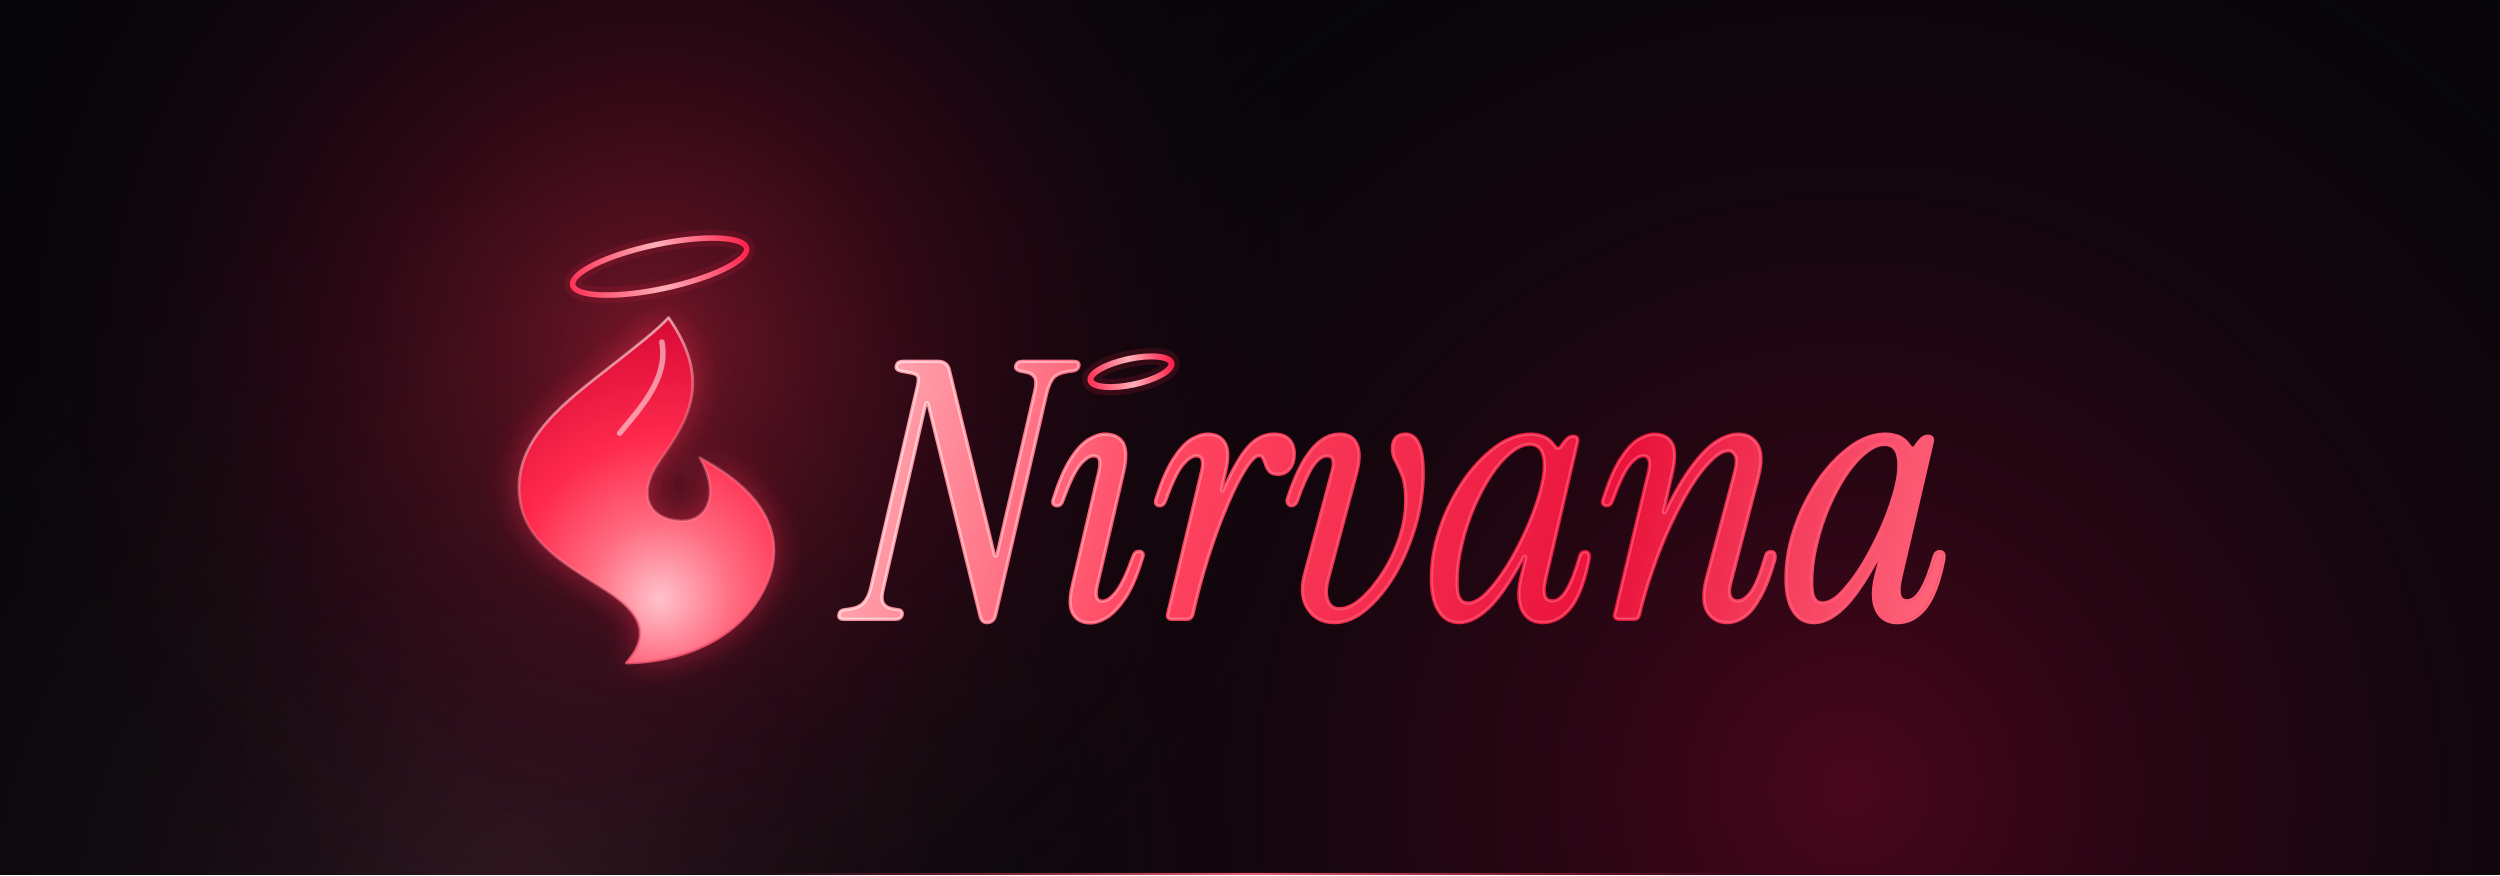
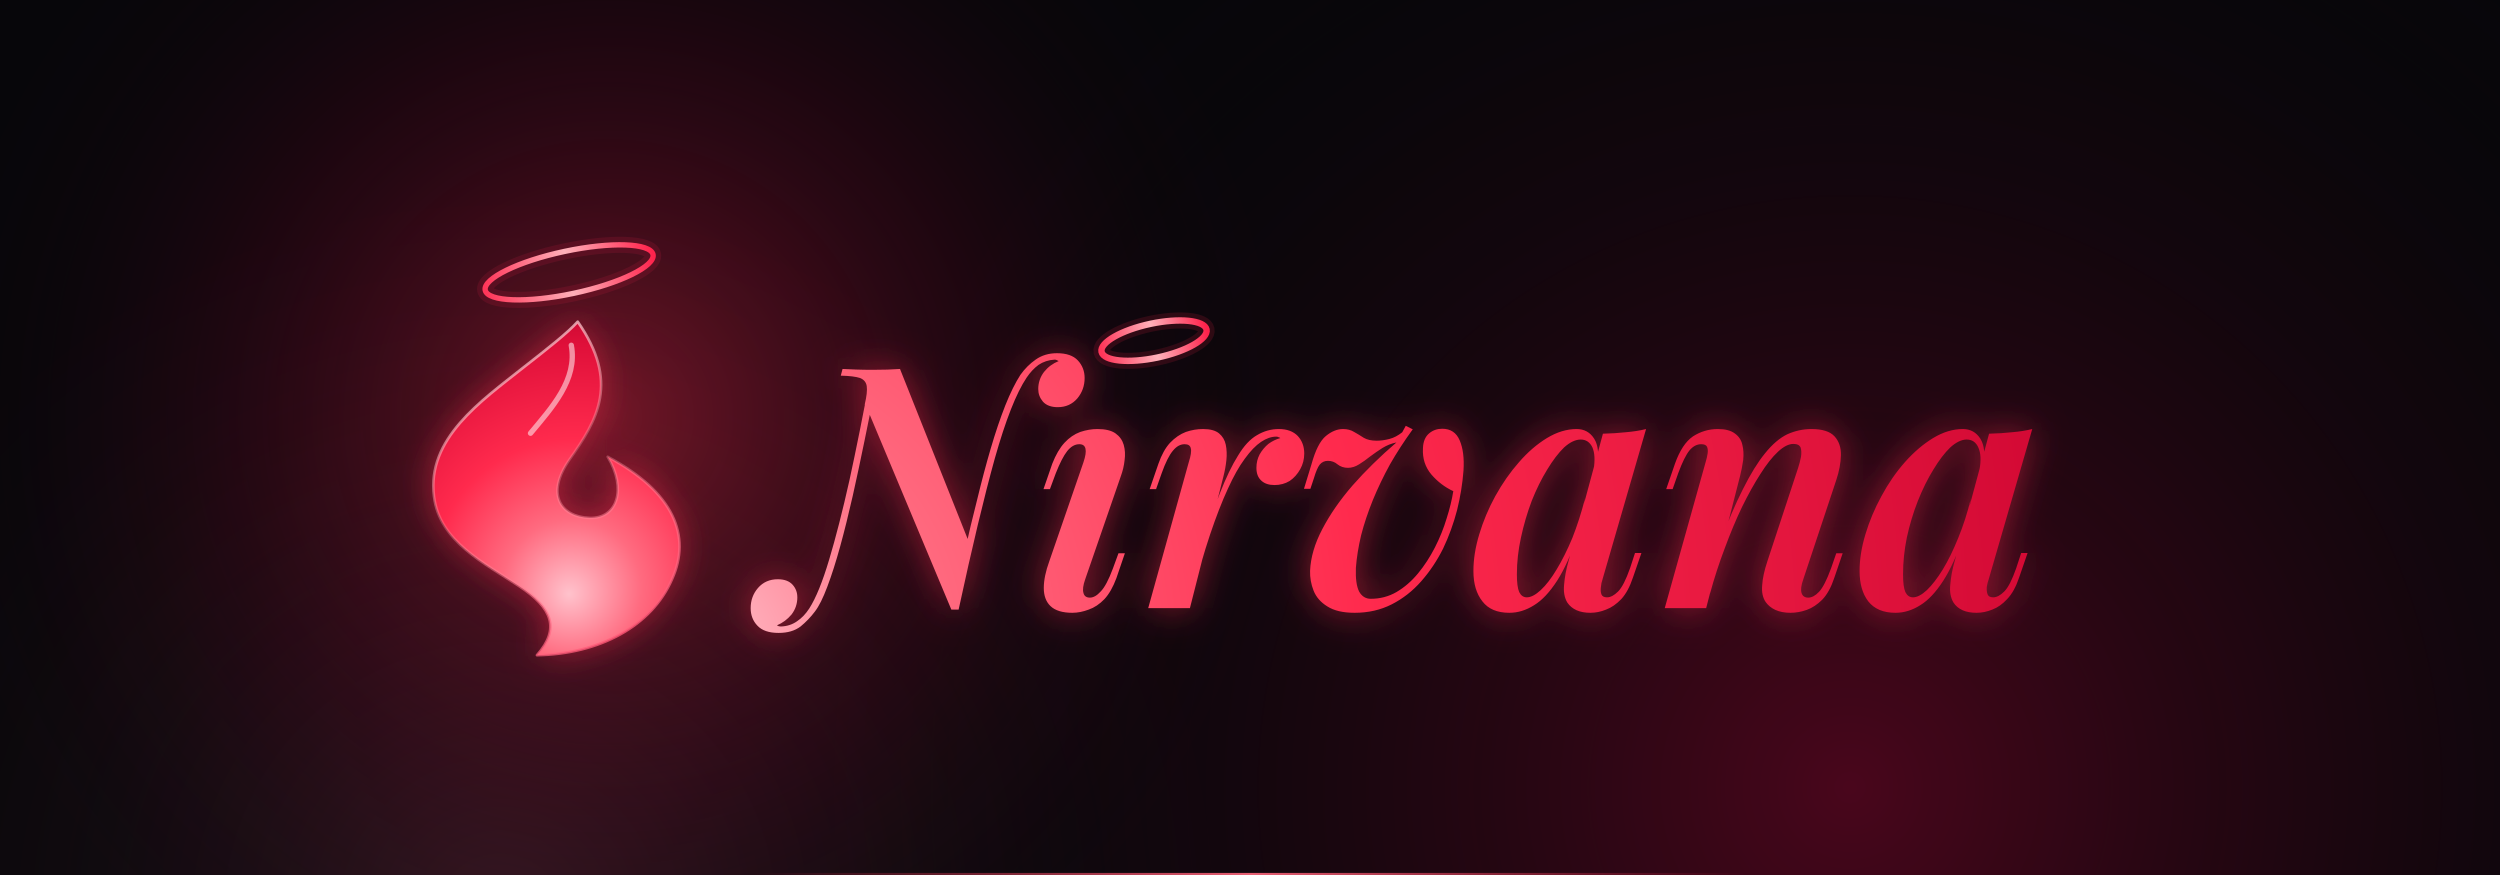
<svg xmlns="http://www.w3.org/2000/svg" viewBox="0 0 1200 420" role="img" aria-label="Nirvana">
  <defs>
-     <radialGradient id="ba1" cx="312" cy="165" r="340" gradientUnits="userSpaceOnUse">
+     <radialGradient id="ba1" cx="292" cy="200" r="340" gradientUnits="userSpaceOnUse">
      <stop stop-color="#ff2a4d" stop-opacity=".42" />
      <stop offset=".55" stop-color="#80062a" stop-opacity=".18" />
      <stop offset="1" stop-color="#07060a" stop-opacity="0" />
    </radialGradient>
    <radialGradient id="ba2" cx="888" cy="378" r="520" gradientUnits="userSpaceOnUse">
      <stop stop-color="#80062a" stop-opacity=".55" />
      <stop offset="1" stop-color="#07060a" stop-opacity="0" />
    </radialGradient>
    <radialGradient id="ba3" cx="240" cy="441" r="380" gradientUnits="userSpaceOnUse">
      <stop stop-color="#ff7a96" stop-opacity=".16" />
      <stop offset="1" stop-color="#07060a" stop-opacity="0" />
    </radialGradient>
    <linearGradient id="bline" x1="0" x2="1">
      <stop stop-color="#ff2a4d" stop-opacity="0" />
      <stop offset=".5" stop-color="#ff6b80" stop-opacity=".9" />
      <stop offset="1" stop-color="#ff2a4d" stop-opacity="0" />
    </linearGradient>
  </defs>
  <rect width="1200" height="420" fill="#07060a" />
  <rect width="1200" height="420" fill="url(#ba2)" />
  <rect width="1200" height="420" fill="url(#ba3)" />
  <rect width="1200" height="420" fill="url(#ba1)" />
  <rect x="360" y="419" width="480" height="1" fill="url(#bline)" />
-   <svg x="222.3" y="75.2" width="755.4" height="269.7" viewBox="-18 -18 521 186">
+   <svg x="182.1" y="79.8" width="835.8" height="260.4" viewBox="-18 -18 597 186">
    <defs>
      <radialGradient id="nvb-glass" cx="282" cy="384" r="270" fx="272" fy="404" gradientUnits="userSpaceOnUse">
        <stop stop-color="#ffc2cc" />
        <stop offset=".24" stop-color="#ff6b80" />
        <stop offset=".5" stop-color="#ff2a4d" />
        <stop offset=".8" stop-color="#e0103a" />
        <stop offset="1" stop-color="#b8002a" />
      </radialGradient>
      <linearGradient id="nvb-edge" x1="168" y1="150" x2="344" y2="456" gradientUnits="userSpaceOnUse">
        <stop stop-color="#ffe8eb" stop-opacity=".95" />
        <stop offset=".45" stop-color="#ff9eac" stop-opacity=".3" />
        <stop offset="1" stop-color="#ff4f70" stop-opacity=".85" />
      </linearGradient>
      <linearGradient id="nvb-halo">
        <stop stop-color="#ff3659" />
        <stop offset=".5" stop-color="#ffb0b9" />
        <stop offset="1" stop-color="#ff234c" />
      </linearGradient>
      <filter id="nvb-fglow" x="-40%" y="-40%" width="180%" height="180%">
        <feGaussianBlur stdDeviation="16" />
      </filter>
-       <linearGradient id="nvb-whalo" x1="189.4" y1="0" x2="216.8" y2="0" gradientUnits="userSpaceOnUse">
+       <radialGradient id="nvb-w" cx="89.3" cy="148.0" r="461.4" gradientUnits="userSpaceOnUse">
+         <stop stop-color="#ffc2cc" />
+         <stop offset=".18" stop-color="#ff6b80" />
+         <stop offset=".5" stop-color="#ff2a4d" />
+         <stop offset="1" stop-color="#d40a35" />
+       </radialGradient>
+       <linearGradient id="nvb-e" x1="109.3" y1="46.1" x2="548.7" y2="142.0" gradientUnits="userSpaceOnUse">
+         <stop stop-color="#ffe8eb" stop-opacity=".9" />
+         <stop offset=".45" stop-color="#ff9eac" stop-opacity=".25" />
+         <stop offset="1" stop-color="#ff4f70" stop-opacity=".7" />
+       </linearGradient>
+       <linearGradient id="nvb-h" x1="229.2" x2="266.0" gradientUnits="userSpaceOnUse">
        <stop stop-color="#ff3659" />
        <stop offset=".5" stop-color="#ffb0b9" />
        <stop offset="1" stop-color="#ff234c" />
      </linearGradient>
-       <linearGradient id="nvb-wglass" x1="106.6" y1="50.0" x2="472.0" y2="136.1" gradientUnits="userSpaceOnUse">
-         <stop stop-color="#ffb4bb" />
-         <stop offset=".3" stop-color="#ff4661" />
-         <stop offset=".7" stop-color="#ea123b" />
-         <stop offset="1" stop-color="#ff687d" />
-       </linearGradient>
-       <linearGradient id="nvb-wedge" x1="106.6" y1="50.0" x2="472.0" y2="136.1" gradientUnits="userSpaceOnUse">
-         <stop stop-color="#ffe8eb" stop-opacity=".95" />
-         <stop offset=".45" stop-color="#ff9eac" stop-opacity=".3" />
-         <stop offset="1" stop-color="#ff4f70" stop-opacity=".85" />
-       </linearGradient>
-       <filter id="nvb-glow" x="-10%" y="-40%" width="120%" height="180%">
-         <feGaussianBlur stdDeviation="7" />
+       <filter id="nvb-tg" x="-10%" y="-50%" width="120%" height="200%">
+         <feGaussianBlur stdDeviation="6" />
      </filter>
-       <linearGradient id="nvb-ink2" x1="106.6" y1="0" x2="472.0" y2="0" gradientUnits="userSpaceOnUse">
-         <stop stop-color="#f6eef1" />
-         <stop offset=".55" stop-color="#f6eef1" />
-         <stop offset="1" stop-color="#ff6b80" />
-       </linearGradient>
    </defs>
    <g transform="scale(0.36765) translate(-144 -54)">
      <path d="M280 150 C319 206 299 241 272 279 C250 311 264 332 291 333 C317 334 326 306 308 276 C370 309 386 350 368 390 C349 434 300 460 242 461 C264 436 256 417 226 397 C193 375 151 355 146 313 C139 259 190 224 229 193 C252 175 270 161 280 150Z" fill="#ff2a4d" opacity=".55" filter="url(#nvb-fglow)" />
      <g transform="rotate(-12 272 104)">
        <ellipse cx="272" cy="104" rx="80" ry="20" fill="none" stroke="#ff254b" stroke-opacity=".12" stroke-width="15" />
        <ellipse cx="272" cy="104" rx="80" ry="20" fill="none" stroke="url(#nvb-halo)" stroke-width="5" />
      </g>
      <path d="M280 150 C319 206 299 241 272 279 C250 311 264 332 291 333 C317 334 326 306 308 276 C370 309 386 350 368 390 C349 434 300 460 242 461 C264 436 256 417 226 397 C193 375 151 355 146 313 C139 259 190 224 229 193 C252 175 270 161 280 150Z" fill="url(#nvb-glass)" stroke="url(#nvb-edge)" stroke-width="2.5" stroke-linejoin="round" />
      <path d="M274 172 C280 204 256 230 236 254" fill="none" stroke="#fff4f6" stroke-opacity=".55" stroke-width="5" stroke-linecap="round" />
    </g>
-     <path d="M155.4 136Q153.9 136 153.4 134.1L136.2 63.8Q136.1 63.2 135.6 63.2Q135.1 63.2 134.9 63.8L120.9 124.8Q120 128.1 120.8 129.8Q121.6 131.5 124.4 132L125.8 132.2Q127.3 132.3 127.1 133.6Q126.8 134.9 125 134.9H108.1Q106.3 134.9 106.7 133.6Q106.9 132.3 108.5 132.2L110.1 132Q113.3 131.5 114.8 129.8Q116.4 128.1 117.2 124.8L132.7 57.8Q133.2 55.3 132.7 54.5Q132.1 53.6 129.5 53.2L126.9 52.7Q125.3 52.3 125.7 51.3Q125.9 50 127.7 50H139.1Q142.1 50 142.7 52.6L157.6 113.7Q157.8 114.5 158.3 114.5Q158.8 114.5 159 113.7L171.4 60.1Q172.3 56.4 171.4 54.9Q170.4 53.4 168.4 53.1L166.4 52.7Q164.9 52.3 165.2 51.3Q165.5 50 167.2 50H184.1Q185.9 50 185.6 51.3Q185.2 52.6 183.7 52.7L182.1 52.9Q178.9 53.4 177.4 54.9Q176 56.4 175 60.1L158.1 133.4Q157.6 136 155.4 136ZM189.6 136.1Q185.8 136.1 184.1 133.2Q182.4 130.3 184 123.7L192.7 86.3Q193.3 83.7 192.9 82.3Q192.5 80.8 190.7 80.8Q188.6 80.8 186 83.9Q183.5 87 180.3 95.8Q179.9 97.3 178.7 97.3Q176.9 97.3 177.7 95.2Q180.3 87 183.2 82.4Q186.1 77.8 189.1 75.9Q192 74.1 194.5 74.1Q198.6 74.1 200.3 76.9Q201.9 79.8 200.4 86.4L191.7 123.9Q191.1 126.4 191.5 127.9Q191.9 129.4 193.7 129.4Q195.8 129.4 198.3 126.3Q200.9 123.1 204 114.4Q204.5 112.9 205.7 112.9Q207.5 112.9 206.6 115Q204.2 123 201.2 127.7Q198.1 132.3 195.2 134.2Q192.2 136.1 189.6 136.1ZM216.8 134.9Q215.1 134.9 215.5 133.4L226.7 86.3Q227.3 83.7 226.9 82.3Q226.5 80.8 224.7 80.8Q222.6 80.8 220 83.9Q217.5 87 214.3 95.8Q213.8 97.3 212.7 97.3Q210.9 97.3 211.7 95.2Q214.3 87 217.2 82.4Q220.1 77.8 223 75.9Q226 74.1 228.5 74.1Q232.4 74.1 234 76.9Q235.7 79.8 234.1 86.4L232.8 92Q232.7 92.8 233.2 92.9Q233.7 93.1 234 92.3Q238.5 82.1 242.2 78.1Q245.8 74.1 250.5 74.1Q253.7 74.1 255.3 75.8Q256.9 77.5 256.9 80.4Q256.9 83.4 255.5 85.1Q254.1 86.9 251.8 86.9Q249.9 86.9 249.1 86Q248.3 85 247.9 83.8Q247.5 82.6 247 81.6Q246.5 80.7 245.5 80.7Q243.7 80.7 240.9 85.1Q238 89.6 234.8 97.2Q231.5 104.9 228.5 114.3Q225.5 123.7 223.3 133.6Q222.9 134.9 221.6 134.9ZM270.5 136Q264.7 136 261.9 131.6Q259 127.3 260.8 120.4L269.9 86.3Q271.4 80.8 268 80.8Q265.5 80.8 263.1 84.3Q260.7 87.9 257.9 95.9Q257.4 97.3 256.2 97.3Q255.6 97.3 255.3 96.8Q254.9 96.2 255.1 95.4Q262 74.1 272.2 74.1Q276.3 74.1 277.7 77.4Q279.1 80.7 277.6 86.4L268.2 121.6Q266.9 126.6 268.1 129.2Q269.2 131.9 272.1 131.9Q275.6 131.9 279.4 128.6Q283.2 125.3 286.6 120Q290.1 114.6 292.2 108.3Q294.3 101.9 294.3 95.8Q294.3 90.8 293.3 87.9Q292.2 85 291.1 83Q289.9 81 289.9 78.7Q289.9 74.1 294 74.1Q299.6 74.1 299.6 86.6Q299.6 95.5 297 104.3Q294.4 113.1 290.2 120.3Q285.9 127.4 280.8 131.7Q275.7 136 270.5 136ZM311.8 136Q307.5 136 305.2 132.3Q302.8 128.7 302.8 121.6Q302.8 114.9 304.7 108.1Q306.6 101.3 309.9 95.2Q313.2 89 317.4 84.3Q321.6 79.6 326.2 76.8Q330.9 74.1 335.5 74.1Q337.7 74.1 339.7 74.9Q341.7 75.8 343 77.7Q343.8 78.8 344.5 78.8Q345.2 78.8 345.9 77.7Q347.2 75.8 348 75.3Q348.8 74.8 349.5 74.8Q351.1 74.8 350.7 76.4L340.2 121.6Q338.4 129.3 342.6 129.3Q345.3 129.3 347.5 125.6Q349.7 122 351.9 114.3Q352.3 113 353.4 113Q354.3 113 354.5 113.7Q354.7 114.4 354.5 115.4Q352.3 126.4 348.5 131.2Q344.7 136 339.4 136Q334.8 136 332.8 132.1Q330.9 128.2 332.4 121.5L334 115Q334.2 114.2 333.7 114.1Q333.1 113.9 332.8 114.6Q326.3 126.6 321.3 131.3Q316.3 136 311.8 136ZM314.7 130Q317.6 130 321 126.6Q324.4 123.1 327.8 117.7Q331.1 112.3 334 106Q336.8 99.8 338.5 94Q340.2 88.2 340.2 84.2Q340.2 77 335.1 77Q332.1 77 328.7 79.8Q325.2 82.6 322.1 87.3Q319 92 316.4 98Q313.9 103.9 312.4 110.3Q310.8 116.8 310.8 122.9Q310.8 127 311.8 128.5Q312.8 130 314.7 130ZM363.5 133.4 374.7 86.3Q375.3 83.7 374.8 82.3Q374.4 80.8 372.7 80.8Q370.5 80.8 368 83.9Q365.5 87 362.3 95.8Q361.8 97.3 360.6 97.3Q358.9 97.3 359.7 95.2Q362.3 87 365.2 82.4Q368.1 77.8 371 75.9Q374 74.1 376.4 74.1Q380.3 74.1 382 76.9Q383.6 79.8 382.1 86.4L379.2 99.2Q379 100 379.5 100.1Q380 100.3 380.3 99.5Q384.9 90 389.2 84.4Q393.4 78.8 397.2 76.4Q401 74.1 404.1 74.1Q408.4 74.1 410.4 77.6Q412.4 81.1 410.4 88.5L401.5 122.7Q400.6 126 401.3 127.6Q402 129.3 403.9 129.3Q406.3 129.3 408.6 126.2Q410.9 123 413.4 114.3Q413.7 113 414.9 113Q415.9 113 416 113.7Q416.2 114.4 416 115.4Q413.7 123.4 411.1 127.9Q408.5 132.5 405.9 134.2Q403.2 136 400.5 136Q396.3 136 394.1 132.5Q392 128.9 393.9 121.5L403 87.3Q404.3 82.7 403.4 80.9Q402.5 79.1 400.9 79.1Q398.3 79.1 395 82.4Q391.7 85.6 388.2 91.2Q384.8 96.8 381.5 103.9Q378.2 111 375.6 118.7Q372.9 126.3 371.2 133.6Q370.9 134.9 369.6 134.9H364.8Q363.1 134.9 363.5 133.4ZM429.2 136Q424.9 136 422.6 132.3Q420.2 128.7 420.2 121.6Q420.2 114.9 422.1 108.1Q424 101.3 427.3 95.2Q430.6 89 434.8 84.3Q439 79.6 443.6 76.8Q448.3 74.1 452.9 74.1Q455.1 74.1 457.2 74.9Q459.2 75.8 460.5 77.7Q461.2 78.8 461.9 78.8Q462.6 78.8 463.3 77.7Q464.6 75.8 465.4 75.3Q466.2 74.8 466.9 74.8Q468.5 74.8 468.1 76.4L457.6 121.6Q455.9 129.3 460 129.3Q462.7 129.3 464.9 125.6Q467.1 122 469.3 114.3Q469.7 113 470.8 113Q471.7 113 471.9 113.7Q472.1 114.4 471.9 115.4Q469.7 126.4 465.9 131.2Q462.1 136 456.8 136Q452.2 136 450.2 132.1Q448.3 128.2 449.8 121.5L451.4 115Q451.6 114.2 451.1 114.1Q450.5 113.9 450.2 114.6Q443.7 126.6 438.7 131.3Q433.7 136 429.2 136ZM432.1 130Q435 130 438.4 126.6Q441.8 123.1 445.2 117.7Q448.5 112.3 451.4 106Q454.2 99.8 455.9 94Q457.6 88.2 457.6 84.2Q457.6 77 452.6 77Q449.5 77 446.1 79.8Q442.6 82.6 439.5 87.3Q436.4 92 433.8 98Q431.3 103.9 429.8 110.3Q428.2 116.8 428.2 122.9Q428.2 127 429.2 128.5Q430.2 130 432.1 130Z" fill="url(#nvb-wglass)" stroke="url(#nvb-wglass)" stroke-width="1.6" stroke-linejoin="round" />
-     <path d="M155.4 136Q153.9 136 153.4 134.1L136.2 63.8Q136.1 63.2 135.6 63.2Q135.1 63.2 134.9 63.8L120.9 124.8Q120 128.1 120.8 129.8Q121.6 131.5 124.4 132L125.8 132.2Q127.3 132.3 127.1 133.6Q126.8 134.9 125 134.9H108.1Q106.3 134.9 106.7 133.6Q106.9 132.3 108.5 132.2L110.1 132Q113.3 131.5 114.8 129.8Q116.4 128.1 117.2 124.8L132.7 57.8Q133.2 55.3 132.7 54.5Q132.1 53.6 129.5 53.2L126.9 52.7Q125.3 52.3 125.7 51.3Q125.9 50 127.7 50H139.1Q142.1 50 142.7 52.6L157.6 113.7Q157.8 114.5 158.3 114.5Q158.8 114.5 159 113.7L171.4 60.1Q172.3 56.4 171.4 54.9Q170.4 53.4 168.4 53.1L166.4 52.7Q164.9 52.3 165.2 51.3Q165.5 50 167.2 50H184.1Q185.9 50 185.6 51.3Q185.2 52.6 183.7 52.7L182.1 52.9Q178.9 53.4 177.4 54.9Q176 56.4 175 60.1L158.1 133.4Q157.6 136 155.4 136ZM189.6 136.1Q185.8 136.1 184.1 133.2Q182.4 130.3 184 123.7L192.7 86.3Q193.3 83.7 192.9 82.3Q192.5 80.8 190.7 80.8Q188.6 80.8 186 83.9Q183.5 87 180.3 95.8Q179.9 97.3 178.7 97.3Q176.9 97.3 177.7 95.2Q180.3 87 183.2 82.4Q186.1 77.8 189.1 75.9Q192 74.1 194.5 74.1Q198.6 74.1 200.3 76.9Q201.9 79.8 200.4 86.4L191.7 123.9Q191.1 126.4 191.5 127.9Q191.9 129.4 193.7 129.4Q195.8 129.4 198.3 126.3Q200.9 123.1 204 114.4Q204.5 112.9 205.7 112.9Q207.5 112.9 206.6 115Q204.2 123 201.2 127.7Q198.1 132.3 195.2 134.2Q192.2 136.1 189.6 136.1ZM216.8 134.9Q215.1 134.9 215.5 133.4L226.7 86.3Q227.3 83.7 226.9 82.3Q226.5 80.8 224.7 80.8Q222.6 80.8 220 83.9Q217.5 87 214.3 95.8Q213.8 97.3 212.7 97.3Q210.9 97.3 211.7 95.2Q214.3 87 217.2 82.4Q220.1 77.8 223 75.9Q226 74.1 228.5 74.1Q232.4 74.1 234 76.9Q235.7 79.8 234.1 86.4L232.8 92Q232.7 92.8 233.2 92.9Q233.7 93.1 234 92.3Q238.5 82.1 242.2 78.1Q245.8 74.1 250.5 74.1Q253.7 74.1 255.3 75.8Q256.9 77.5 256.9 80.4Q256.9 83.4 255.5 85.1Q254.1 86.9 251.8 86.9Q249.9 86.9 249.1 86Q248.3 85 247.9 83.8Q247.5 82.6 247 81.6Q246.5 80.7 245.5 80.7Q243.7 80.7 240.9 85.1Q238 89.6 234.8 97.2Q231.5 104.9 228.5 114.3Q225.5 123.7 223.3 133.6Q222.9 134.9 221.6 134.9ZM270.5 136Q264.7 136 261.9 131.6Q259 127.3 260.8 120.4L269.9 86.3Q271.4 80.8 268 80.8Q265.5 80.8 263.1 84.3Q260.7 87.9 257.9 95.9Q257.4 97.3 256.2 97.3Q255.6 97.3 255.3 96.8Q254.9 96.2 255.1 95.4Q262 74.1 272.2 74.1Q276.3 74.1 277.7 77.4Q279.1 80.7 277.6 86.4L268.2 121.6Q266.9 126.6 268.1 129.2Q269.2 131.9 272.1 131.9Q275.6 131.9 279.4 128.6Q283.2 125.3 286.6 120Q290.1 114.6 292.2 108.3Q294.3 101.9 294.3 95.8Q294.3 90.8 293.3 87.9Q292.2 85 291.1 83Q289.9 81 289.9 78.7Q289.9 74.1 294 74.1Q299.6 74.1 299.6 86.6Q299.6 95.5 297 104.3Q294.4 113.1 290.2 120.3Q285.9 127.4 280.8 131.7Q275.7 136 270.5 136ZM311.8 136Q307.5 136 305.2 132.3Q302.8 128.7 302.8 121.6Q302.8 114.9 304.7 108.1Q306.6 101.3 309.9 95.2Q313.2 89 317.4 84.3Q321.6 79.6 326.2 76.8Q330.9 74.1 335.5 74.1Q337.7 74.1 339.7 74.9Q341.7 75.8 343 77.7Q343.8 78.8 344.5 78.8Q345.2 78.8 345.9 77.7Q347.2 75.8 348 75.3Q348.8 74.8 349.5 74.8Q351.1 74.8 350.7 76.4L340.2 121.6Q338.4 129.3 342.6 129.3Q345.3 129.3 347.5 125.6Q349.7 122 351.9 114.3Q352.3 113 353.4 113Q354.3 113 354.5 113.7Q354.7 114.4 354.5 115.4Q352.3 126.4 348.5 131.2Q344.7 136 339.4 136Q334.8 136 332.8 132.1Q330.9 128.2 332.4 121.5L334 115Q334.2 114.2 333.7 114.1Q333.1 113.9 332.8 114.6Q326.3 126.6 321.3 131.3Q316.3 136 311.8 136ZM314.7 130Q317.6 130 321 126.6Q324.4 123.1 327.8 117.7Q331.1 112.3 334 106Q336.8 99.8 338.5 94Q340.2 88.2 340.2 84.2Q340.2 77 335.1 77Q332.1 77 328.7 79.8Q325.2 82.6 322.1 87.3Q319 92 316.4 98Q313.9 103.9 312.4 110.3Q310.8 116.8 310.8 122.9Q310.8 127 311.8 128.5Q312.8 130 314.7 130ZM363.5 133.4 374.7 86.3Q375.3 83.7 374.8 82.3Q374.4 80.8 372.7 80.8Q370.5 80.8 368 83.9Q365.5 87 362.3 95.8Q361.8 97.3 360.6 97.3Q358.9 97.3 359.7 95.2Q362.3 87 365.2 82.4Q368.1 77.8 371 75.9Q374 74.1 376.4 74.1Q380.3 74.1 382 76.9Q383.6 79.8 382.1 86.4L379.2 99.2Q379 100 379.5 100.1Q380 100.3 380.3 99.5Q384.9 90 389.2 84.4Q393.4 78.8 397.2 76.4Q401 74.1 404.1 74.1Q408.4 74.1 410.4 77.6Q412.4 81.1 410.4 88.5L401.5 122.7Q400.6 126 401.3 127.6Q402 129.3 403.9 129.3Q406.3 129.3 408.6 126.2Q410.9 123 413.4 114.3Q413.7 113 414.9 113Q415.9 113 416 113.7Q416.2 114.4 416 115.4Q413.7 123.4 411.1 127.9Q408.5 132.5 405.9 134.2Q403.2 136 400.5 136Q396.3 136 394.1 132.5Q392 128.9 393.9 121.5L403 87.3Q404.3 82.7 403.4 80.9Q402.5 79.1 400.9 79.1Q398.3 79.1 395 82.4Q391.7 85.6 388.2 91.2Q384.8 96.8 381.5 103.9Q378.2 111 375.6 118.7Q372.9 126.3 371.2 133.6Q370.9 134.9 369.6 134.9H364.8Q363.1 134.9 363.5 133.4ZM429.2 136Q424.9 136 422.6 132.3Q420.2 128.7 420.2 121.6Q420.2 114.9 422.1 108.1Q424 101.3 427.3 95.2Q430.6 89 434.8 84.3Q439 79.6 443.6 76.8Q448.3 74.1 452.9 74.1Q455.1 74.1 457.2 74.9Q459.2 75.8 460.5 77.7Q461.2 78.8 461.9 78.8Q462.6 78.8 463.3 77.7Q464.6 75.8 465.4 75.3Q466.2 74.8 466.9 74.8Q468.5 74.8 468.1 76.4L457.6 121.6Q455.9 129.3 460 129.3Q462.7 129.3 464.9 125.6Q467.1 122 469.3 114.3Q469.7 113 470.8 113Q471.7 113 471.9 113.7Q472.1 114.4 471.9 115.4Q469.7 126.4 465.9 131.2Q462.1 136 456.8 136Q452.2 136 450.2 132.1Q448.3 128.2 449.8 121.5L451.4 115Q451.6 114.2 451.1 114.1Q450.5 113.9 450.2 114.6Q443.7 126.6 438.7 131.3Q433.7 136 429.2 136ZM432.1 130Q435 130 438.4 126.6Q441.8 123.1 445.2 117.7Q448.5 112.3 451.4 106Q454.2 99.8 455.9 94Q457.6 88.2 457.6 84.2Q457.6 77 452.6 77Q449.5 77 446.1 79.8Q442.6 82.6 439.5 87.3Q436.4 92 433.8 98Q431.3 103.9 429.8 110.3Q428.2 116.8 428.2 122.9Q428.2 127 429.2 128.5Q430.2 130 432.1 130Z" fill="none" stroke="url(#nvb-wedge)" stroke-width=".6" />
-     <g transform="rotate(-12 203.1 53.2)">
-       <ellipse cx="203.1" cy="53.2" rx="13.7" ry="4.3" fill="none" stroke="#ff254b" stroke-opacity=".14" stroke-width="5.5" />
-       <ellipse cx="203.1" cy="53.2" rx="13.7" ry="4.3" fill="none" stroke="url(#nvb-whalo)" stroke-width="2.0" />
+     <path d="M178.1 134 149.5 65.7Q149.5 65.7 149.3 65.4Q149.1 65.1 148.9 64.7Q148.7 64.3 148.6 64Q148.4 63.7 148.4 63.7Q149.4 59.5 149.1 57.4Q148.8 55.4 146.8 54.6Q144.7 53.9 140.2 53.8L140.8 51.5Q142.7 51.6 145.4 51.7Q148.1 51.8 151.1 51.8Q156.5 51.8 160.5 51.5L184.1 110.8Q184.1 110.8 183.9 112.4Q183.7 114.1 183.2 116.7Q182.8 119.3 182.4 122.3Q181.9 125.4 181.5 128Q181.1 130.7 180.9 132.4Q180.6 134 180.6 134ZM213.5 48.3Q210.4 48.5 208 50.1Q205.7 51.8 203.9 54.5Q198.6 62.4 193 82.2Q187.5 102 180.6 134L179 130.8Q180.8 123 182.7 114.1Q184.7 105.1 187 96.1Q189.2 87 191.6 78.8Q194 70.6 196.6 64Q199.2 57.5 201.8 53.5Q204 50.4 207 48.3Q210.1 46.1 214.3 46.1Q219.2 46.1 221.5 48.6Q223.8 51.1 223.8 54.6Q223.8 58.6 221.3 61.6Q218.7 64.6 214.6 64.6Q211.2 64.6 209.5 62.7Q207.9 60.8 207.9 58.4Q207.9 55.1 209.9 52.5Q211.9 50 214.9 48.8Q214.6 48.6 214.3 48.5Q214 48.3 213.5 48.3ZM119.6 139.8Q122.8 139.7 125.2 138Q127.6 136.4 129.4 133.6Q132.8 128.3 136.2 116.9Q139.6 105.6 143.2 89.5Q146.7 73.4 150.3 54.1L152.3 56.6Q150.4 66.1 148.4 75.8Q146.4 85.6 144.3 95Q142.2 104.3 140 112.3Q137.8 120.3 135.6 126.1Q133.4 132 131.3 134.7Q129.2 137.5 126.4 139.8Q123.5 142 118.9 142Q113.9 142 111.6 139.5Q109.3 137.1 109.3 133.5Q109.3 129.5 111.8 126.6Q114.4 123.6 118.6 123.6Q122 123.6 123.7 125.5Q125.3 127.3 125.3 129.8Q125.3 133.1 123.3 135.7Q121.2 138.2 118.3 139.4Q118.6 139.6 118.9 139.7Q119.3 139.8 119.6 139.8ZM223.4 83.5Q225.5 77.3 222 77.3Q219.7 77.3 217.8 79.7Q216 82 213.9 87.3L211.9 92.7H209.7L212.7 84Q214.5 79.4 216.9 76.8Q219.3 74.2 222.3 73.1Q225.3 72.1 228.2 72.1Q232.3 72.1 234.4 73.6Q236.5 75.1 237.2 77.5Q237.9 80 237.5 82.8Q237.2 85.6 236.2 88.3L224 123.6Q222.9 126.7 223.4 128.3Q223.8 129.9 225.6 129.9Q227.4 129.9 229.3 127.8Q231.3 125.8 233.5 119.9L235.4 114.7H237.6L234.7 123.2Q233 127.8 230.6 130.4Q228.1 133 225.2 134Q222.3 135.1 219.6 135.1Q214.5 135.1 212.1 132.8Q209.8 130.6 209.8 126.6Q209.8 122.6 211.7 117.4ZM259.9 133.5H245.6L259.5 83.5Q260.6 80.1 260.2 78.7Q259.9 77.3 258.1 77.3Q255.9 77.3 254.1 79.5Q252.2 81.7 250.2 87.3L248.3 92.7H246.1L249.1 84Q250.7 79.4 253.1 76.8Q255.6 74.2 258.5 73.1Q261.4 72.1 264.4 72.1Q268.1 72.1 269.9 73.6Q271.7 75.1 272.2 77.5Q272.7 80 272.4 82.8Q272.1 85.6 271.4 88.3ZM289.5 74.7Q287 74.7 284.3 76.5Q281.6 78.3 278.7 82.3Q275.8 86.2 272.9 92.6Q269.9 99.1 266.8 108.3Q263.7 117.5 260.6 130L263.3 114.6Q266.9 102.4 270.1 94.3Q273.3 86.1 276.4 81.2Q279.4 76.2 282.9 74.2Q286.4 72.1 290.4 72.1Q294.6 72.1 296.9 74.5Q299.1 76.9 299.1 80.5Q299.1 83.4 297.7 85.9Q296.3 88.4 294.1 89.9Q291.8 91.3 288.9 91.3Q286 91.3 284.4 89.8Q282.7 88.3 282.7 85.4Q282.7 82.9 283.8 80.8Q285 78.7 286.8 77.2Q288.7 75.8 290.9 75.2Q290.7 75 290.3 74.9Q290 74.7 289.5 74.7ZM350.2 93.4Q345.9 91.4 342.7 87.7Q339.5 83.9 339.8 78.7Q339.9 75.3 341.9 73.6Q343.8 72 346.4 72Q350.7 72 352.4 76Q354.1 80 353.7 86.3Q353.2 93 351.5 99.9Q349.7 106.8 346.7 113.1Q343.6 119.3 339.2 124.3Q334.8 129.3 329.1 132.2Q323.4 135.1 316.4 135.1Q310.4 135.1 307 132.9Q303.6 130.8 302.3 127.5Q301 124.2 301.1 120.7Q301.4 113.8 305.3 106.4Q309.2 98.9 315.7 91.4Q322.3 83.9 330.7 76.7Q328.2 77.2 325.9 78.6Q323.7 80 321.7 81.5Q319.7 83.1 317.9 84.2Q316 85.4 314.1 85.4Q312 85.4 310.5 84.2Q309.1 83 307.2 83Q305.5 83 304.4 84.3Q303.4 85.6 302.4 89L301.2 92.6H299L301.6 84.1Q303.6 76.9 306.5 74.5Q309.4 72.1 312.4 72.1Q314.6 72.1 316.2 73.1Q317.8 74 319.5 75.1Q321.2 76.1 323.9 76.1Q326 76.1 328.3 75.5Q330.6 74.9 332.7 73.2L333.9 71L336.3 72.2Q332 78.1 328.5 84.2Q325.1 90.4 322.6 96.5Q320.1 102.7 318.6 108.5Q317.2 114.4 316.8 119.7Q316.6 125.2 317.9 127.8Q319.3 130.3 321.9 130.3Q326.7 130.3 330.7 128Q334.8 125.6 338.1 121.6Q341.4 117.6 343.9 112.7Q346.4 107.8 347.9 102.8Q349.5 97.8 350.2 93.4ZM375.4 129.8Q377.5 129.8 380.2 127.3Q382.9 124.8 385.6 120.3Q388.4 115.7 391 109.5Q393.5 103.2 395.4 95.8L392.9 108.3Q389.6 118.2 385.8 124.1Q382 130 377.9 132.5Q373.8 135.1 369.4 135.1Q363.2 135.1 360.2 131.2Q357.1 127.3 357.1 120.8Q357.1 114.8 359.1 108.2Q361.1 101.5 364.6 95.1Q368.2 88.6 372.7 83.5Q377.2 78.3 382.3 75.2Q387.4 72.1 392.5 72.1Q396.4 72.1 398.5 75.4Q400.6 78.7 399.5 85.4L398.3 86.1Q399.1 81.2 397.9 78.4Q396.6 75.7 393.9 75.7Q391.2 75.7 388.2 78.4Q385.3 81.2 382.4 86Q379.5 90.7 377.1 96.7Q374.8 102.8 373.4 109.3Q372 115.7 372 121.9Q372 126.2 372.8 128Q373.7 129.8 375.4 129.8ZM401.5 73.7Q405.7 73.6 409.3 73.2Q413 72.9 416.3 72.1L401.4 123.5Q400.9 124.9 400.8 126.3Q400.6 127.8 401 128.8Q401.4 129.8 402.9 129.8Q404.7 129.8 406.7 127.8Q408.7 125.8 410.8 119.8L412.5 114.6H414.7L411.8 123Q410.2 127.8 407.8 130.4Q405.3 133 402.6 134Q399.9 135.1 397.2 135.1Q391.7 135.1 389.3 131.6Q387.8 129.1 388.2 125.4Q388.5 121.6 389.7 117.4ZM436.9 133.5H422.7L436.7 83.5Q437.2 81.9 437.4 80.5Q437.6 79.1 437.2 78.2Q436.8 77.3 435.2 77.3Q433 77.3 431.2 79.4Q429.4 81.6 427.3 87.3L425.4 92.7H423.2L426.2 84Q428.6 77.2 432.4 74.6Q436.3 72.1 440.9 72.1Q444.7 72.1 446.7 73.6Q448.8 75.1 449.3 77.5Q449.9 79.8 449.6 82.7Q449.2 85.5 448.5 88.3ZM441.2 112.4Q445.5 100.5 449.5 92.7Q453.4 84.9 457.1 80.4Q460.8 75.8 464.7 73.9Q468.7 72.1 473 72.1Q478.6 72.1 480.9 74.6Q483.2 77.1 483.1 81.1Q483 85.1 481.5 89.6L470.2 123.6Q469.1 126.7 469.6 128.3Q470.1 129.9 471.9 129.9Q473.7 129.9 475.6 127.9Q477.5 125.9 479.7 119.9L481.5 114.7H483.7L480.8 123.2Q479.2 128 476.7 130.6Q474.2 133.1 471.4 134.1Q468.6 135.1 465.8 135.1Q462.8 135.1 460.6 134.1Q458.5 133.1 457.3 131.4Q455.8 129.2 456.1 125.7Q456.3 122.2 457.9 117.4L468.4 85.5Q469 83.7 469.4 81.7Q469.7 79.8 469.3 78.5Q468.8 77.2 466.8 77.2Q464.4 77.2 461.5 79.9Q458.6 82.6 455.5 87.5Q452.4 92.3 449.2 98.8Q446.1 105.3 443.3 112.9Q440.4 120.5 438.2 128.6ZM507.8 129.8Q509.9 129.8 512.6 127.3Q515.2 124.8 518 120.3Q520.8 115.7 523.3 109.5Q525.9 103.2 527.7 95.8L525.3 108.3Q522 118.2 518.2 124.1Q514.4 130 510.3 132.5Q506.2 135.1 501.8 135.1Q495.6 135.1 492.5 131.2Q489.5 127.3 489.5 120.8Q489.5 114.8 491.5 108.2Q493.5 101.5 497 95.1Q500.5 88.6 505 83.5Q509.6 78.3 514.7 75.2Q519.8 72.1 524.9 72.1Q528.8 72.1 530.9 75.4Q533 78.7 531.9 85.4L530.6 86.1Q531.5 81.2 530.2 78.4Q529 75.7 526.2 75.7Q523.6 75.7 520.6 78.4Q517.7 81.2 514.8 86Q511.9 90.7 509.5 96.7Q507.1 102.8 505.7 109.3Q504.4 115.7 504.4 121.9Q504.4 126.2 505.2 128Q506.1 129.8 507.8 129.8ZM533.9 73.7Q538.1 73.6 541.7 73.2Q545.4 72.9 548.7 72.1L533.8 123.5Q533.3 124.9 533.1 126.3Q533 127.8 533.4 128.8Q533.8 129.8 535.3 129.8Q537.1 129.8 539.1 127.8Q541.1 125.8 543.2 119.8L544.9 114.6H547.1L544.2 123Q542.6 127.8 540.1 130.4Q537.7 133 535 134Q532.3 135.1 529.6 135.1Q524 135.1 521.7 131.6Q520.2 129.1 520.6 125.4Q520.9 121.6 522.1 117.4Z" fill="#ff2a4d" opacity=".5" filter="url(#nvb-tg)" />
+     <path d="M178.1 134 149.5 65.7Q149.5 65.7 149.3 65.4Q149.1 65.1 148.9 64.7Q148.7 64.3 148.6 64Q148.4 63.7 148.4 63.7Q149.4 59.5 149.1 57.4Q148.8 55.4 146.8 54.6Q144.7 53.9 140.2 53.8L140.8 51.5Q142.7 51.6 145.4 51.7Q148.1 51.8 151.1 51.8Q156.5 51.8 160.5 51.5L184.1 110.8Q184.1 110.8 183.9 112.4Q183.7 114.1 183.2 116.7Q182.8 119.3 182.4 122.3Q181.9 125.4 181.5 128Q181.1 130.7 180.9 132.4Q180.6 134 180.6 134ZM213.5 48.3Q210.4 48.5 208 50.1Q205.7 51.8 203.9 54.5Q198.6 62.4 193 82.2Q187.5 102 180.6 134L179 130.8Q180.8 123 182.7 114.1Q184.7 105.1 187 96.1Q189.2 87 191.6 78.8Q194 70.6 196.6 64Q199.2 57.5 201.8 53.5Q204 50.4 207 48.3Q210.1 46.1 214.3 46.1Q219.2 46.1 221.5 48.6Q223.8 51.1 223.8 54.6Q223.8 58.6 221.3 61.6Q218.7 64.6 214.6 64.6Q211.2 64.6 209.5 62.7Q207.9 60.8 207.9 58.4Q207.9 55.1 209.9 52.5Q211.9 50 214.9 48.8Q214.6 48.6 214.3 48.5Q214 48.3 213.5 48.3ZM119.6 139.8Q122.8 139.7 125.2 138Q127.6 136.4 129.4 133.6Q132.8 128.3 136.2 116.9Q139.6 105.6 143.2 89.5Q146.7 73.4 150.3 54.1L152.3 56.6Q150.4 66.1 148.4 75.8Q146.4 85.6 144.3 95Q142.2 104.3 140 112.3Q137.8 120.3 135.6 126.1Q133.4 132 131.3 134.7Q129.2 137.5 126.4 139.8Q123.5 142 118.9 142Q113.9 142 111.6 139.5Q109.3 137.1 109.3 133.5Q109.3 129.5 111.8 126.6Q114.4 123.6 118.6 123.6Q122 123.6 123.7 125.5Q125.3 127.3 125.3 129.8Q125.3 133.1 123.3 135.7Q121.2 138.2 118.3 139.4Q118.6 139.6 118.9 139.7Q119.3 139.8 119.6 139.8ZM223.4 83.5Q225.5 77.3 222 77.3Q219.7 77.3 217.8 79.7Q216 82 213.9 87.3L211.9 92.7H209.7L212.7 84Q214.5 79.4 216.9 76.8Q219.3 74.2 222.3 73.1Q225.3 72.1 228.2 72.1Q232.3 72.1 234.4 73.6Q236.5 75.1 237.2 77.5Q237.9 80 237.5 82.8Q237.2 85.6 236.2 88.3L224 123.6Q222.9 126.7 223.4 128.3Q223.8 129.9 225.6 129.9Q227.4 129.9 229.3 127.8Q231.3 125.8 233.5 119.9L235.4 114.7H237.6L234.7 123.2Q233 127.8 230.6 130.4Q228.1 133 225.2 134Q222.3 135.1 219.6 135.1Q214.5 135.1 212.1 132.8Q209.8 130.6 209.8 126.6Q209.8 122.6 211.7 117.4ZM259.9 133.5H245.6L259.5 83.5Q260.6 80.1 260.2 78.7Q259.9 77.3 258.1 77.3Q255.9 77.3 254.1 79.5Q252.2 81.7 250.2 87.3L248.3 92.7H246.1L249.1 84Q250.7 79.4 253.1 76.8Q255.6 74.2 258.5 73.1Q261.4 72.1 264.4 72.1Q268.1 72.1 269.9 73.6Q271.7 75.1 272.2 77.5Q272.7 80 272.4 82.8Q272.1 85.6 271.4 88.3ZM289.5 74.7Q287 74.7 284.3 76.5Q281.6 78.3 278.7 82.3Q275.8 86.2 272.9 92.6Q269.9 99.1 266.8 108.3Q263.7 117.5 260.6 130L263.3 114.6Q266.9 102.4 270.1 94.3Q273.3 86.1 276.4 81.2Q279.4 76.2 282.9 74.2Q286.4 72.1 290.4 72.1Q294.6 72.1 296.9 74.5Q299.1 76.9 299.1 80.5Q299.1 83.4 297.7 85.9Q296.3 88.4 294.1 89.9Q291.8 91.3 288.9 91.3Q286 91.3 284.4 89.8Q282.7 88.3 282.7 85.4Q282.7 82.9 283.8 80.8Q285 78.7 286.8 77.2Q288.7 75.8 290.9 75.2Q290.7 75 290.3 74.9Q290 74.7 289.5 74.7ZM350.2 93.4Q345.9 91.4 342.7 87.7Q339.5 83.9 339.8 78.7Q339.9 75.3 341.9 73.6Q343.8 72 346.4 72Q350.7 72 352.4 76Q354.1 80 353.7 86.3Q353.2 93 351.5 99.9Q349.7 106.8 346.7 113.1Q343.6 119.3 339.2 124.3Q334.8 129.3 329.1 132.2Q323.4 135.1 316.4 135.1Q310.4 135.1 307 132.9Q303.6 130.8 302.3 127.5Q301 124.2 301.1 120.7Q301.4 113.8 305.3 106.4Q309.2 98.9 315.7 91.4Q322.3 83.9 330.7 76.7Q328.2 77.2 325.9 78.6Q323.7 80 321.7 81.5Q319.7 83.1 317.9 84.2Q316 85.4 314.1 85.4Q312 85.4 310.5 84.2Q309.1 83 307.2 83Q305.5 83 304.4 84.3Q303.4 85.6 302.4 89L301.2 92.6H299L301.6 84.1Q303.6 76.9 306.5 74.5Q309.4 72.1 312.4 72.1Q314.6 72.1 316.2 73.1Q317.8 74 319.5 75.1Q321.2 76.1 323.9 76.1Q326 76.1 328.3 75.5Q330.6 74.9 332.7 73.2L333.9 71L336.3 72.2Q332 78.1 328.5 84.2Q325.1 90.4 322.6 96.5Q320.1 102.7 318.6 108.5Q317.2 114.4 316.8 119.7Q316.6 125.2 317.9 127.8Q319.3 130.3 321.9 130.3Q326.7 130.3 330.7 128Q334.8 125.6 338.1 121.6Q341.4 117.6 343.9 112.7Q346.4 107.8 347.9 102.8Q349.5 97.8 350.2 93.4ZM375.4 129.8Q377.5 129.8 380.2 127.3Q382.9 124.8 385.6 120.3Q388.4 115.7 391 109.5Q393.5 103.2 395.4 95.8L392.9 108.3Q389.6 118.2 385.8 124.1Q382 130 377.9 132.5Q373.8 135.1 369.4 135.1Q363.2 135.1 360.2 131.2Q357.1 127.3 357.1 120.8Q357.1 114.8 359.1 108.2Q361.1 101.5 364.6 95.1Q368.2 88.6 372.7 83.5Q377.2 78.3 382.3 75.2Q387.4 72.1 392.5 72.1Q396.4 72.1 398.5 75.4Q400.6 78.7 399.5 85.4L398.3 86.1Q399.1 81.2 397.9 78.4Q396.6 75.7 393.9 75.7Q391.2 75.7 388.2 78.4Q385.3 81.2 382.4 86Q379.5 90.7 377.1 96.7Q374.8 102.8 373.4 109.3Q372 115.7 372 121.9Q372 126.2 372.8 128Q373.7 129.8 375.4 129.8ZM401.5 73.7Q405.7 73.6 409.3 73.2Q413 72.9 416.3 72.1L401.4 123.5Q400.9 124.9 400.8 126.3Q400.6 127.8 401 128.8Q401.4 129.8 402.9 129.8Q404.7 129.8 406.7 127.8Q408.7 125.8 410.8 119.8L412.5 114.6H414.7L411.8 123Q410.2 127.8 407.8 130.4Q405.3 133 402.6 134Q399.9 135.1 397.2 135.1Q391.7 135.1 389.3 131.6Q387.8 129.1 388.2 125.4Q388.5 121.6 389.7 117.4ZM436.9 133.5H422.7L436.7 83.5Q437.2 81.9 437.4 80.5Q437.6 79.1 437.2 78.2Q436.8 77.3 435.2 77.3Q433 77.3 431.2 79.4Q429.4 81.6 427.3 87.3L425.4 92.7H423.2L426.2 84Q428.6 77.2 432.4 74.6Q436.3 72.1 440.9 72.1Q444.7 72.1 446.7 73.6Q448.8 75.1 449.3 77.5Q449.9 79.8 449.6 82.7Q449.2 85.5 448.5 88.3ZM441.2 112.4Q445.5 100.5 449.5 92.7Q453.4 84.9 457.1 80.4Q460.8 75.8 464.7 73.9Q468.7 72.1 473 72.1Q478.6 72.1 480.9 74.6Q483.2 77.1 483.1 81.1Q483 85.1 481.5 89.6L470.2 123.6Q469.1 126.7 469.6 128.3Q470.1 129.9 471.9 129.9Q473.7 129.9 475.6 127.9Q477.5 125.9 479.7 119.9L481.5 114.7H483.7L480.8 123.2Q479.2 128 476.7 130.6Q474.2 133.1 471.4 134.1Q468.6 135.1 465.8 135.1Q462.8 135.1 460.6 134.1Q458.5 133.1 457.3 131.4Q455.8 129.2 456.1 125.7Q456.3 122.2 457.9 117.4L468.4 85.5Q469 83.7 469.4 81.7Q469.7 79.8 469.3 78.5Q468.8 77.2 466.8 77.2Q464.4 77.2 461.5 79.9Q458.6 82.6 455.5 87.5Q452.4 92.3 449.2 98.8Q446.1 105.3 443.3 112.9Q440.4 120.5 438.2 128.6ZM507.8 129.8Q509.9 129.8 512.6 127.3Q515.2 124.8 518 120.3Q520.8 115.7 523.3 109.5Q525.9 103.2 527.7 95.8L525.3 108.3Q522 118.2 518.2 124.1Q514.4 130 510.3 132.5Q506.2 135.1 501.8 135.1Q495.6 135.1 492.5 131.2Q489.5 127.3 489.5 120.8Q489.5 114.8 491.5 108.2Q493.5 101.5 497 95.1Q500.5 88.6 505 83.5Q509.6 78.3 514.7 75.2Q519.8 72.1 524.9 72.1Q528.8 72.1 530.9 75.4Q533 78.7 531.9 85.4L530.6 86.1Q531.5 81.2 530.2 78.4Q529 75.7 526.2 75.7Q523.6 75.7 520.6 78.4Q517.7 81.2 514.8 86Q511.9 90.7 509.5 96.7Q507.1 102.8 505.7 109.3Q504.4 115.7 504.4 121.9Q504.4 126.2 505.2 128Q506.1 129.8 507.8 129.8ZM533.9 73.7Q538.1 73.6 541.7 73.2Q545.4 72.9 548.7 72.1L533.8 123.5Q533.3 124.9 533.1 126.3Q533 127.8 533.4 128.8Q533.8 129.8 535.3 129.8Q537.1 129.8 539.1 127.8Q541.1 125.8 543.2 119.8L544.9 114.6H547.1L544.2 123Q542.6 127.8 540.1 130.4Q537.7 133 535 134Q532.3 135.1 529.6 135.1Q524 135.1 521.7 131.6Q520.2 129.1 520.6 125.4Q520.9 121.6 522.1 117.4Z" fill="url(#nvb-w)" />
+     <g transform="rotate(-12 247.6 41.8)">
+       <ellipse cx="247.6" cy="41.8" rx="18.4" ry="5.9" fill="none" stroke="#ff254b" stroke-opacity=".14" stroke-width="5.5" />
+       <ellipse cx="247.6" cy="41.8" rx="18.4" ry="5.9" fill="none" stroke="url(#nvb-h)" stroke-width="2.2" />
    </g>
  </svg>
</svg>
